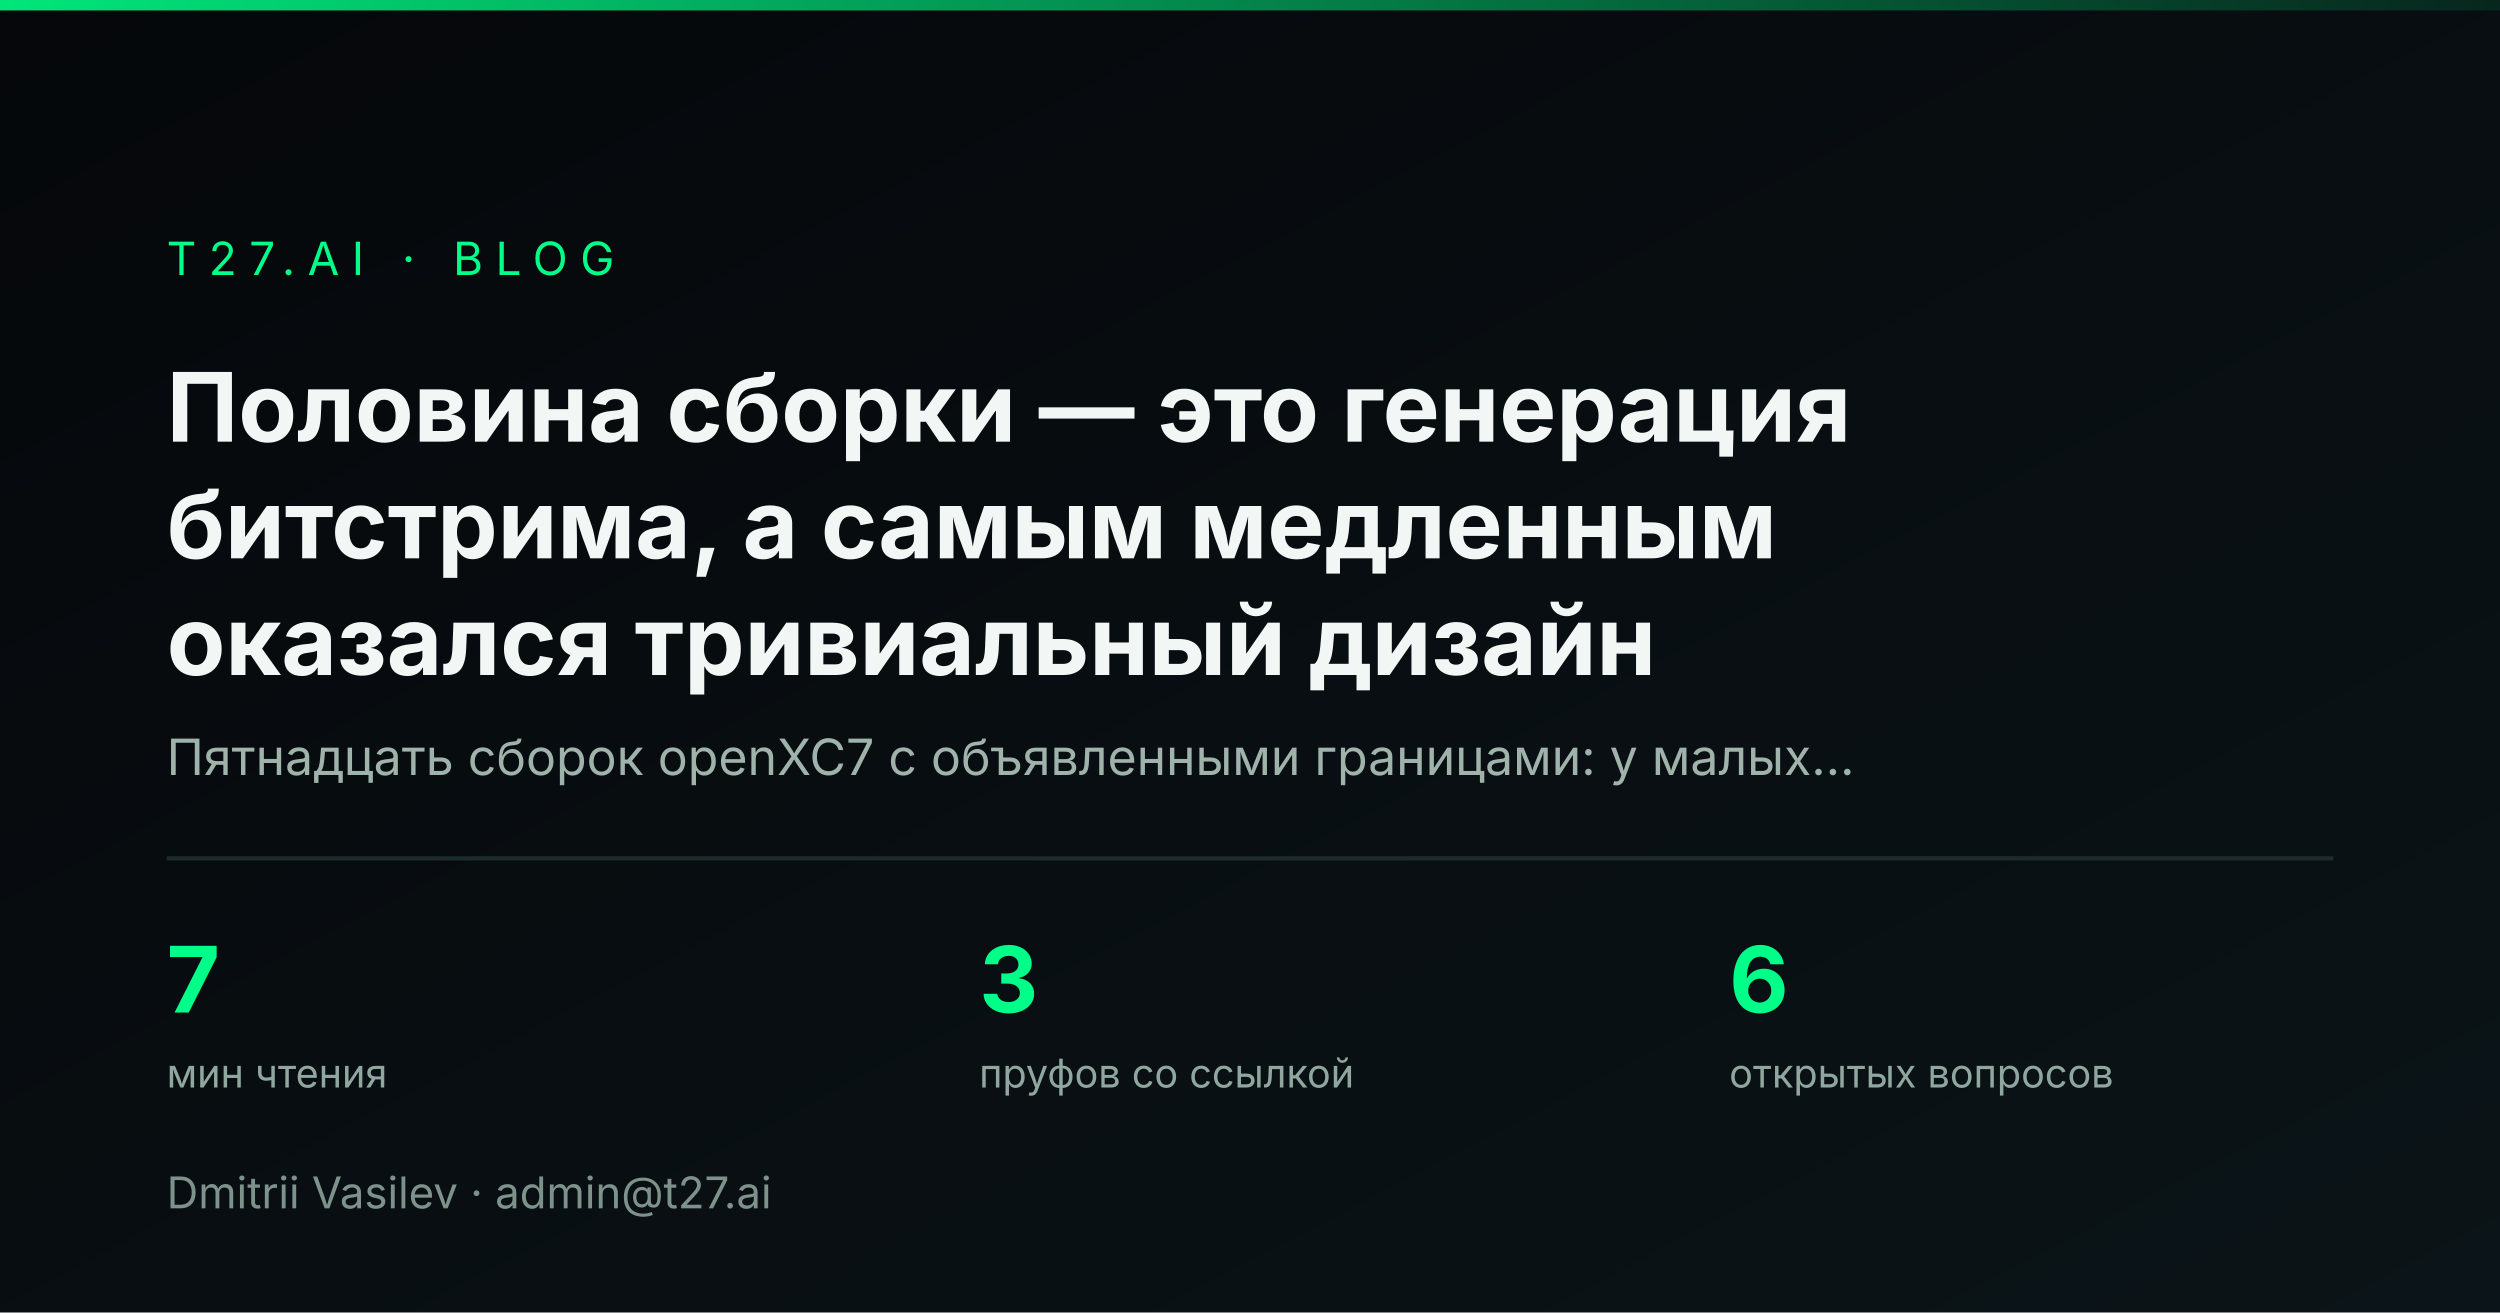
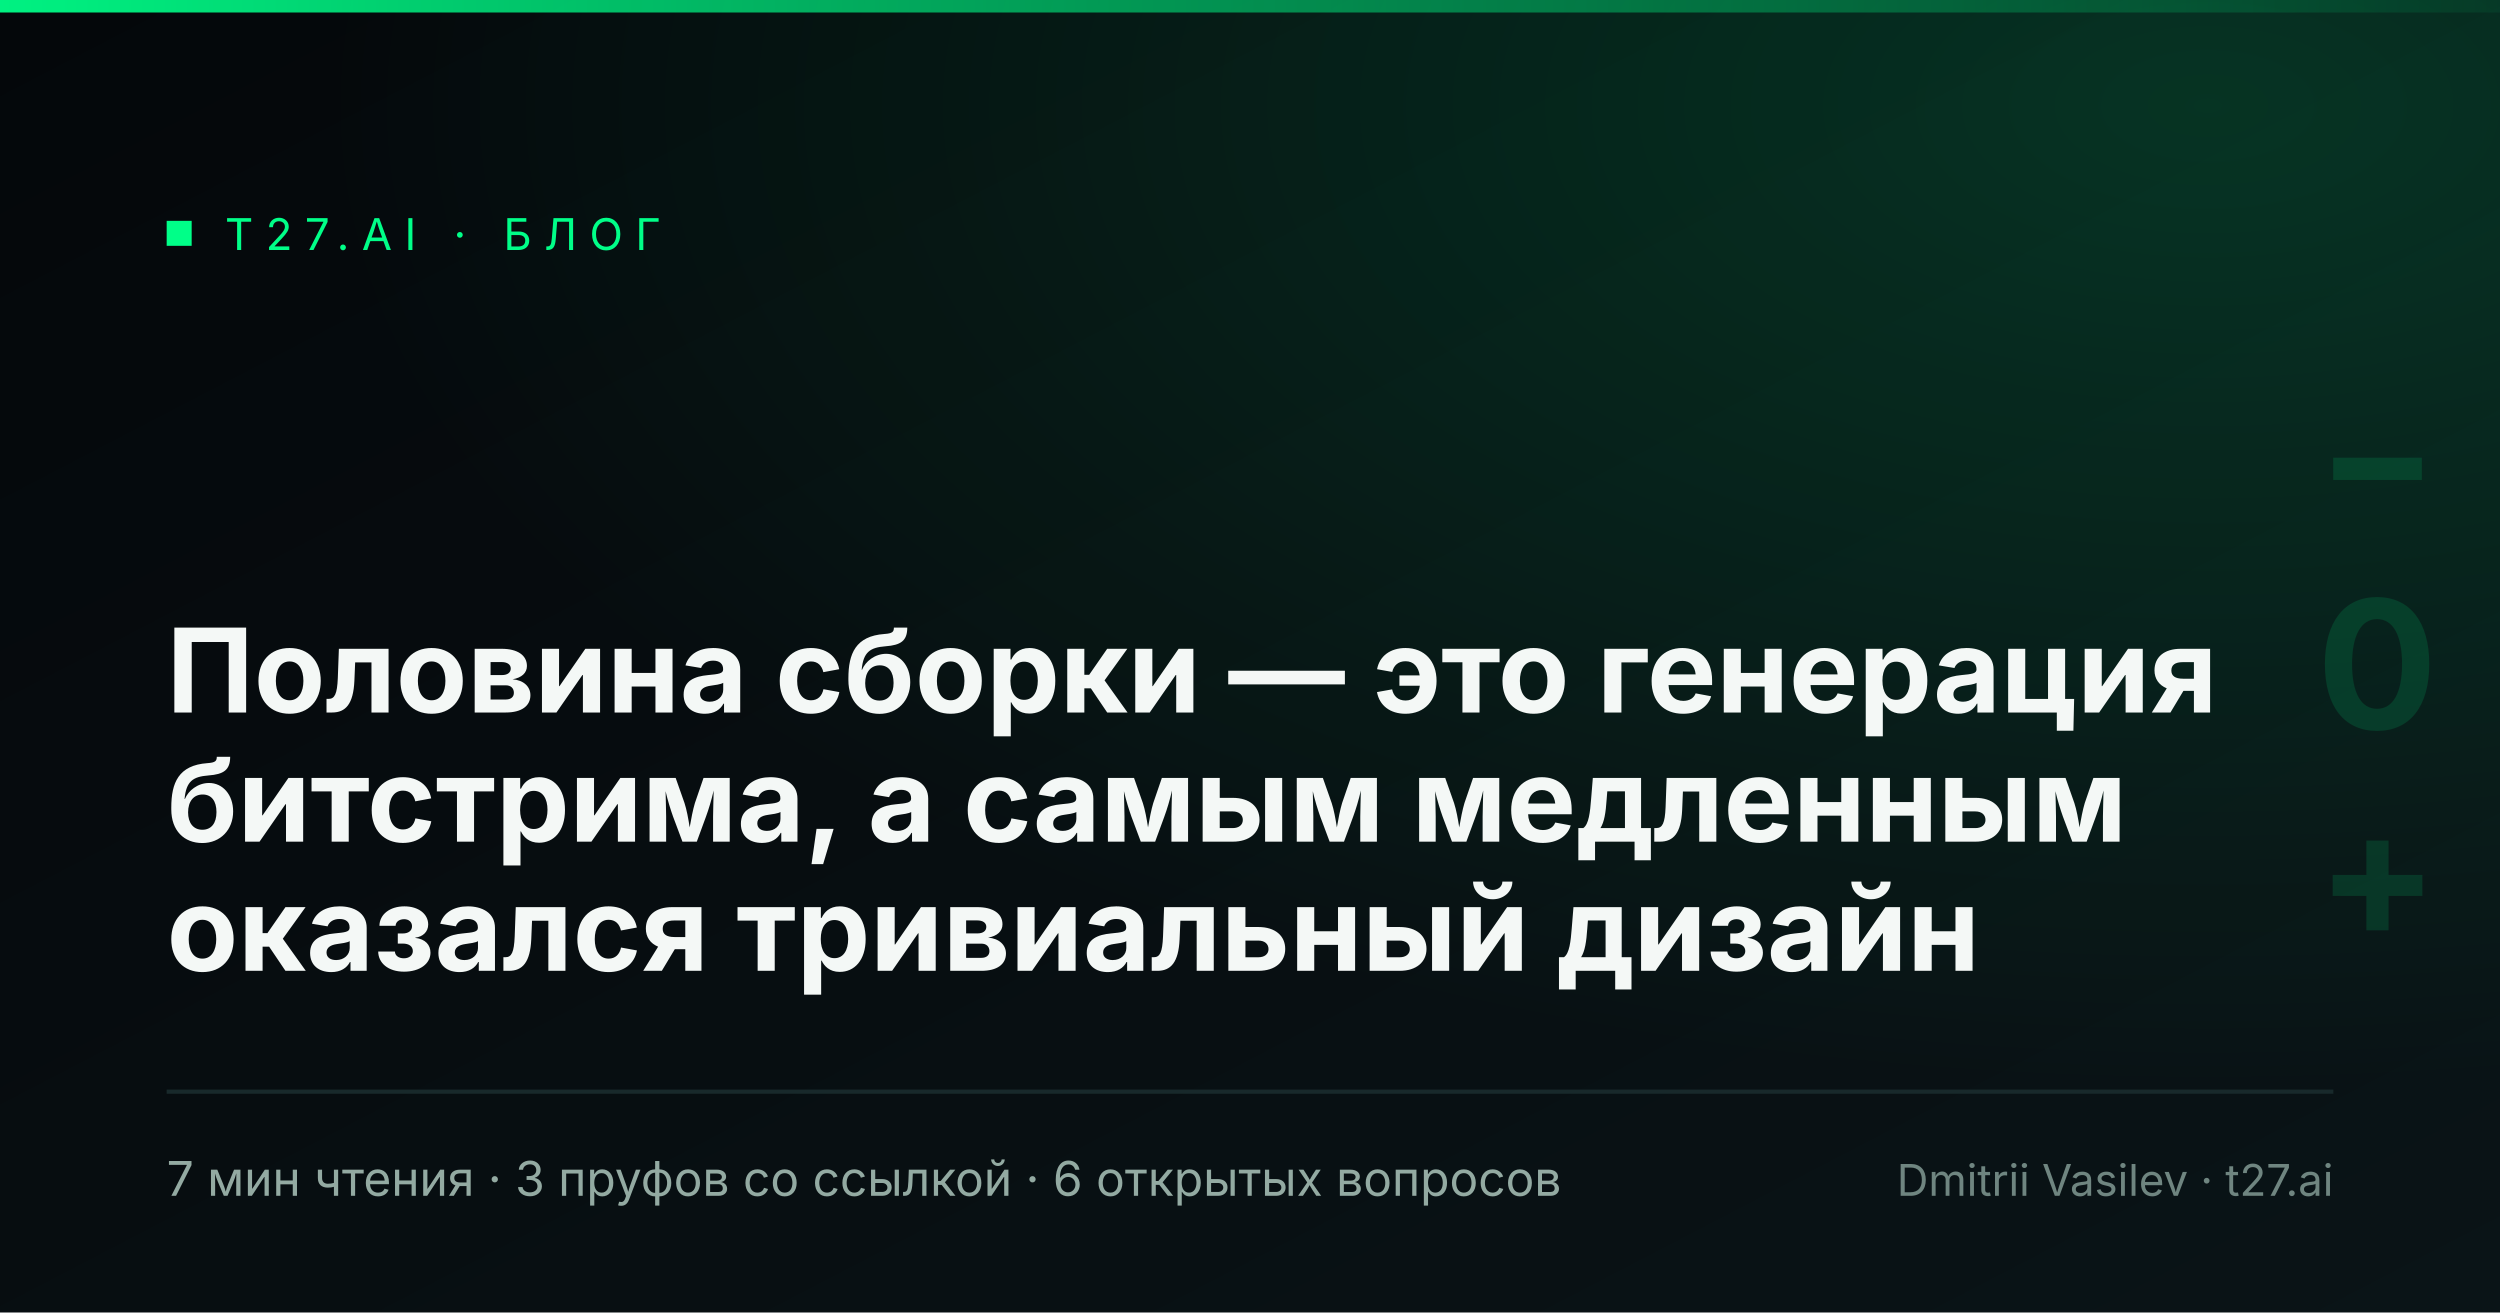
<svg xmlns="http://www.w3.org/2000/svg" width="1200" height="630" viewBox="0 0 1200 630" role="img" aria-label="Половина сборки — это генерация битстрима, а самым медленным оказался тривиальный дизайн">
  <defs>
    <linearGradient id="bg" x1="0" y1="0" x2="1" y2="1">
-       <stop offset="0%" stop-color="#05070a" />
-       <stop offset="100%" stop-color="#0b1418" />
+       <stop offset="0%" stop-color="#04070a" />
+       <stop offset="100%" stop-color="#0a1417" />
    </linearGradient>
+     <radialGradient id="halo" cx="0.88" cy="0.08" r="0.75">
+       <stop offset="0%" stop-color="#00ff88" stop-opacity="0.16" />
+       <stop offset="100%" stop-color="#00ff88" stop-opacity="0" />
+     </radialGradient>
    <linearGradient id="glow" x1="0" y1="0" x2="1" y2="0">
-       <stop offset="0%" stop-color="#00ff88" stop-opacity="0.9" />
-       <stop offset="100%" stop-color="#00ff88" stop-opacity="0.1" />
+       <stop offset="0%" stop-color="#00ff88" stop-opacity="0.95" />
+       <stop offset="100%" stop-color="#00ff88" stop-opacity="0.06" />
    </linearGradient>
  </defs>
  <rect width="1200" height="630" fill="url(#bg)" />
-   <rect x="0" y="0" width="1200" height="5" fill="url(#glow)" />
-   <text x="80" y="132" font-family="Inter,Helvetica,Arial,sans-serif" font-size="22" fill="#00ff88" letter-spacing="6">T27.AI · BLOG</text>
-   <text x="80" y="212" font-family="Inter,Helvetica,Arial,sans-serif" font-size="46" font-weight="700" fill="#f2f6f4">Половина сборки — это генерация</text>
-   <text x="80" y="268" font-family="Inter,Helvetica,Arial,sans-serif" font-size="46" font-weight="700" fill="#f2f6f4">битстрима, а самым медленным</text>
-   <text x="80" y="324" font-family="Inter,Helvetica,Arial,sans-serif" font-size="46" font-weight="700" fill="#f2f6f4">оказался тривиальный дизайн</text>
-   <text x="80" y="372" font-family="Inter,Helvetica,Arial,sans-serif" font-size="24" fill="#9fb3ab">Пятнадцать сборок openXC7 с объявленными границами: у малых…</text>
-   <text x="80" y="486" font-family="Inter,Helvetica,Arial,sans-serif" font-size="44" font-weight="700" fill="#00ff88">7</text>
-   <text x="80" y="522" font-family="Inter,Helvetica,Arial,sans-serif" font-size="19" fill="#8fa79f">мин чтения</text>
-   <text x="470" y="486" font-family="Inter,Helvetica,Arial,sans-serif" font-size="44" font-weight="700" fill="#00ff88">3</text>
-   <text x="470" y="522" font-family="Inter,Helvetica,Arial,sans-serif" font-size="19" fill="#8fa79f">пруфов со ссылкой</text>
-   <text x="830" y="486" font-family="Inter,Helvetica,Arial,sans-serif" font-size="44" font-weight="700" fill="#00ff88">6</text>
-   <text x="830" y="522" font-family="Inter,Helvetica,Arial,sans-serif" font-size="19" fill="#8fa79f">открытых вопросов</text>
-   <text x="80" y="580" font-family="Inter,Helvetica,Arial,sans-serif" font-size="21" fill="#7d928b">Dmitrii Vasilev · admin@t27.ai</text>
-   <line x1="80" y1="412" x2="1120" y2="412" stroke="#1d2b2a" stroke-width="2" />
+   <rect width="1200" height="630" fill="url(#halo)" />
+   <text x="1112" y="250" font-family="Inter,Helvetica,Arial,sans-serif" font-size="86" font-weight="700" fill="#00ff88" opacity="0.13">−</text>
+   <text x="1112" y="350" font-family="Inter,Helvetica,Arial,sans-serif" font-size="86" font-weight="700" fill="#00ff88" opacity="0.13">0</text>
+   <text x="1112" y="450" font-family="Inter,Helvetica,Arial,sans-serif" font-size="86" font-weight="700" fill="#00ff88" opacity="0.13">+</text>
+   <rect x="0" y="0" width="1200" height="6" fill="url(#glow)" />
+   <rect x="80" y="106" width="12" height="12" fill="#00ff88" />
+   <text x="108" y="120" font-family="Inter,Helvetica,Arial,sans-serif" font-size="21" letter-spacing="6" fill="#00ff88">T27.AI · БЛОГ</text>
+   <text x="80" y="342" font-family="Inter,Helvetica,Arial,sans-serif" font-size="56" font-weight="700" fill="#f4f8f6">Половина сборки — это генерация</text>
+   <text x="80" y="404" font-family="Inter,Helvetica,Arial,sans-serif" font-size="56" font-weight="700" fill="#f4f8f6">битстрима, а самым медленным</text>
+   <text x="80" y="466" font-family="Inter,Helvetica,Arial,sans-serif" font-size="56" font-weight="700" fill="#f4f8f6">оказался тривиальный дизайн</text>
+   <line x1="80" y1="524" x2="1120" y2="524" stroke="#18292b" stroke-width="2" />
+   <text x="80" y="574" font-family="Inter,Helvetica,Arial,sans-serif" font-size="23" fill="#93aaa2">7 мин чтения  ·  3 пруфов со ссылкой  ·  6 открытых вопросов</text>
+   <text x="1120" y="574" text-anchor="end" font-family="Inter,Helvetica,Arial,sans-serif" font-size="21" fill="#6f8580">Dmitrii Vasilev · t27.ai</text>
</svg>
